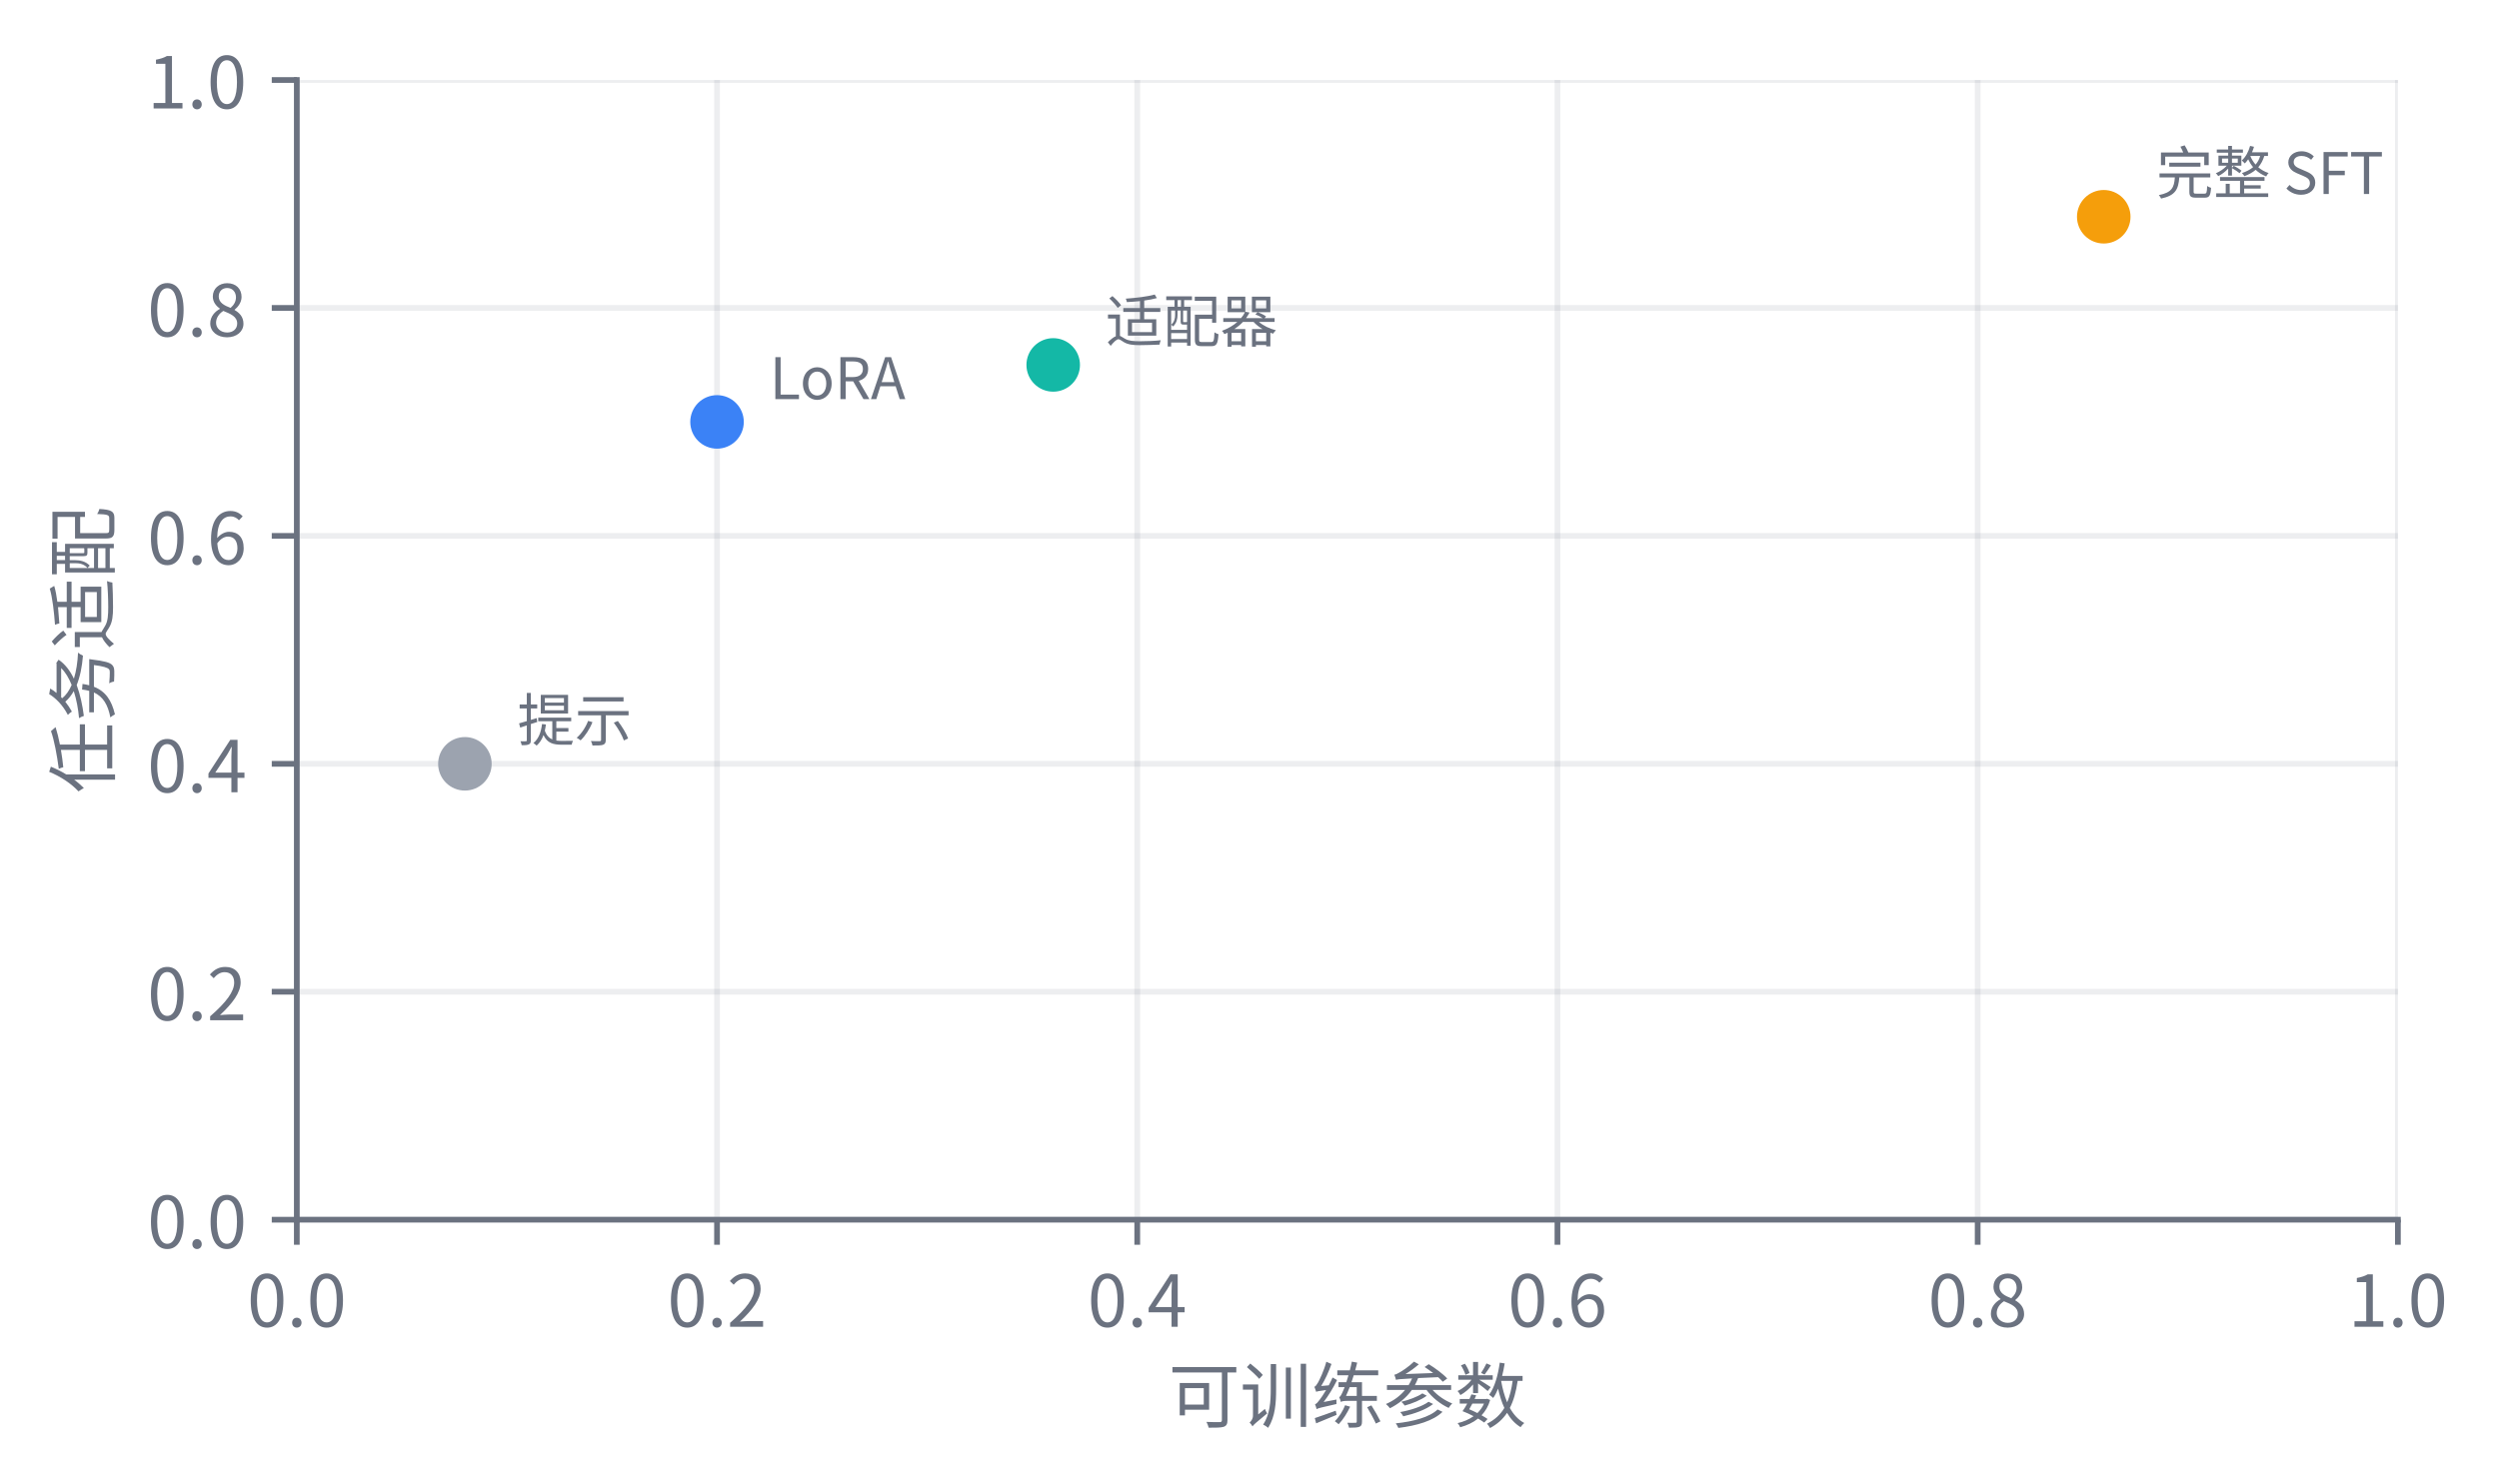
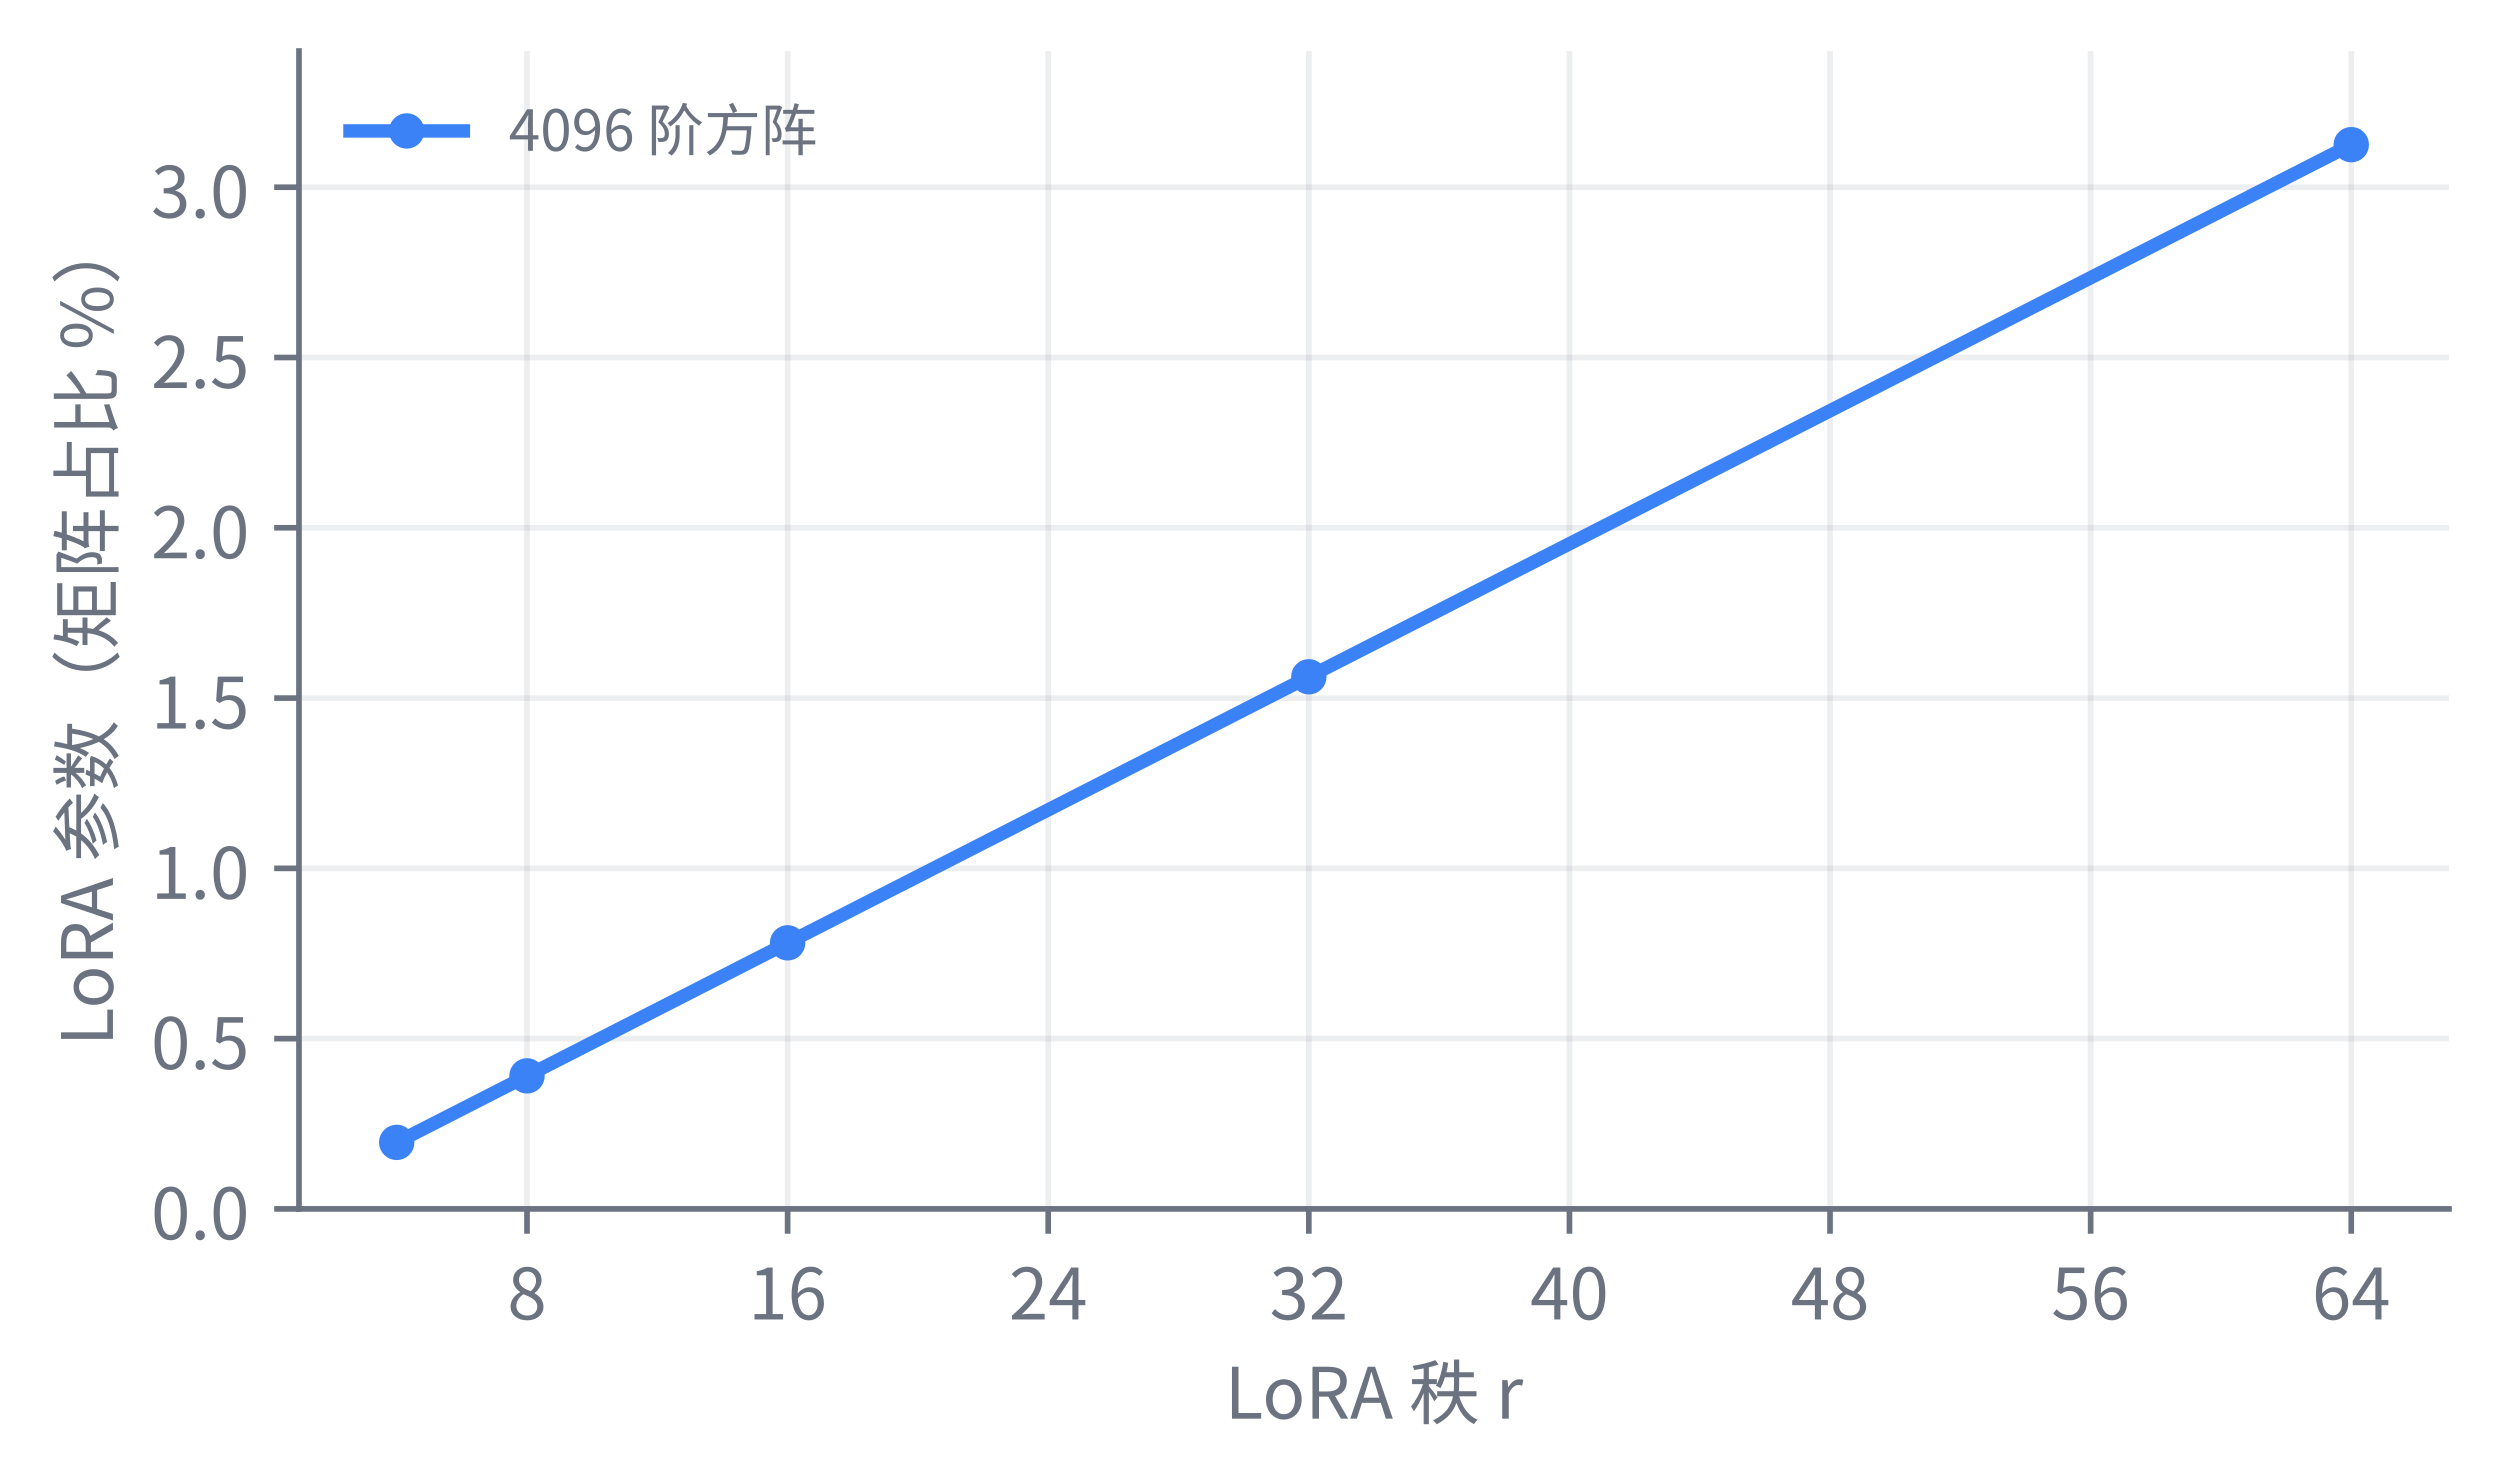
- <svg xmlns="http://www.w3.org/2000/svg" xmlns:xlink="http://www.w3.org/1999/xlink" width="349.156pt" height="207.291pt" viewBox="0 0 349.156 207.291" version="1.1">
+ <svg xmlns="http://www.w3.org/2000/svg" xmlns:xlink="http://www.w3.org/1999/xlink" width="352.8pt" height="208.8pt" viewBox="0 0 352.8 208.8" version="1.1">
  <defs>
    <style type="text/css">*{stroke-linejoin: round; stroke-linecap: butt}</style>
  </defs>
  <g id="figure_1">
    <g id="patch_1">
-       <path d="M 0 207.291  L 349.156 207.291  L 349.156 0  L 0 0  L 0 207.291  z " style="fill: none" />
+       <path d="M 0 208.8 L 352.8 208.8 L 352.8 0 L 0 0 L 0 208.8 z " style="fill: none" />
    </g>
    <g id="axes_1">
      <g id="patch_2">
-         <path d="M 41.47 170.46  L 335.03 170.46  L 335.03 11.18  L 41.47 11.18  L 41.47 170.46  z " style="fill: none" />
+         <path d="M 42.192 170.6 L 345.6 170.6 L 345.6 7.2 L 42.192 7.2 L 42.192 170.6 z " style="fill: none" />
      </g>
      <g id="matplotlib.axis_1">
        <g id="xtick_1">
          <g id="line2d_1">
-             <path d="M 41.47 170.46  L 41.47 11.18  " clip-path="url(#pac0fef71af)" style="fill: none; stroke: #6b7280; stroke-opacity: 0.12; stroke-width: 0.8; stroke-linecap: square" />
+             <path d="M 74.372 170.6 L 74.372 7.2 " clip-path="url(#pa617815338)" style="fill: none; stroke: #6b7280; stroke-opacity: 0.12; stroke-width: 0.8; stroke-linecap: square" />
          </g>
          <g id="line2d_2">
            <defs>
-               <path id="m1724ccbcf5" d="M 0 0  L 0 3.5  " style="stroke: #6b7280; stroke-width: 0.8" />
+               <path id="mca35cafde0" d="M 0 0 L 0 3.5 " style="stroke: #6b7280; stroke-width: 0.8" />
            </defs>
            <g>
-               <use xlink:href="#m1724ccbcf5" x="41.47" y="170.46" style="fill: #6b7280; stroke: #6b7280; stroke-width: 0.8" />
+               <use xlink:href="#mca35cafde0" x="74.372" y="170.6" style="fill: #6b7280; stroke: #6b7280; stroke-width: 0.8" />
            </g>
          </g>
          <g id="text_1">
-             <text style="font-size: 10px; font-family: 'PingFang SC', 'Heiti SC', 'STHeiti', 'Noto Sans CJK SC', 'Microsoft YaHei', 'SimHei', 'Arial Unicode MS', 'DejaVu Sans', sans-serif; text-anchor: middle; fill: #6b7280" x="41.47" y="185.419" transform="rotate(-0 41.47031 185.4191)">0.0</text>
+             <text style="font-size: 10px; font-family: 'PingFang SC', 'Heiti SC', 'STHeiti', 'Noto Sans CJK SC', 'Microsoft YaHei', 'SimHei', 'Arial Unicode MS', 'DejaVu Sans', sans-serif; text-anchor: middle; fill: #6b7280" x="74.372" y="186.2" transform="rotate(-0 74.3718 186.2)">8</text>
          </g>
        </g>
        <g id="xtick_2">
          <g id="line2d_3">
-             <path d="M 100.182 170.46  L 100.182 11.18  " clip-path="url(#pac0fef71af)" style="fill: none; stroke: #6b7280; stroke-opacity: 0.12; stroke-width: 0.8; stroke-linecap: square" />
+             <path d="M 111.149 170.6 L 111.149 7.2 " clip-path="url(#pa617815338)" style="fill: none; stroke: #6b7280; stroke-opacity: 0.12; stroke-width: 0.8; stroke-linecap: square" />
          </g>
          <g id="line2d_4">
            <g>
-               <use xlink:href="#m1724ccbcf5" x="100.182" y="170.46" style="fill: #6b7280; stroke: #6b7280; stroke-width: 0.8" />
+               <use xlink:href="#mca35cafde0" x="111.149" y="170.6" style="fill: #6b7280; stroke: #6b7280; stroke-width: 0.8" />
            </g>
          </g>
          <g id="text_2">
-             <text style="font-size: 10px; font-family: 'PingFang SC', 'Heiti SC', 'STHeiti', 'Noto Sans CJK SC', 'Microsoft YaHei', 'SimHei', 'Arial Unicode MS', 'DejaVu Sans', sans-serif; text-anchor: middle; fill: #6b7280" x="100.182" y="185.419" transform="rotate(-0 100.1823 185.4191)">0.2</text>
+             <text style="font-size: 10px; font-family: 'PingFang SC', 'Heiti SC', 'STHeiti', 'Noto Sans CJK SC', 'Microsoft YaHei', 'SimHei', 'Arial Unicode MS', 'DejaVu Sans', sans-serif; text-anchor: middle; fill: #6b7280" x="111.149" y="186.2" transform="rotate(-0 111.1485 186.2)">16</text>
          </g>
        </g>
        <g id="xtick_3">
          <g id="line2d_5">
-             <path d="M 158.894 170.46  L 158.894 11.18  " clip-path="url(#pac0fef71af)" style="fill: none; stroke: #6b7280; stroke-opacity: 0.12; stroke-width: 0.8; stroke-linecap: square" />
+             <path d="M 147.925 170.6 L 147.925 7.2 " clip-path="url(#pa617815338)" style="fill: none; stroke: #6b7280; stroke-opacity: 0.12; stroke-width: 0.8; stroke-linecap: square" />
          </g>
          <g id="line2d_6">
            <g>
-               <use xlink:href="#m1724ccbcf5" x="158.894" y="170.46" style="fill: #6b7280; stroke: #6b7280; stroke-width: 0.8" />
+               <use xlink:href="#mca35cafde0" x="147.925" y="170.6" style="fill: #6b7280; stroke: #6b7280; stroke-width: 0.8" />
            </g>
          </g>
          <g id="text_3">
-             <text style="font-size: 10px; font-family: 'PingFang SC', 'Heiti SC', 'STHeiti', 'Noto Sans CJK SC', 'Microsoft YaHei', 'SimHei', 'Arial Unicode MS', 'DejaVu Sans', sans-serif; text-anchor: middle; fill: #6b7280" x="158.894" y="185.419" transform="rotate(-0 158.8943 185.4191)">0.4</text>
+             <text style="font-size: 10px; font-family: 'PingFang SC', 'Heiti SC', 'STHeiti', 'Noto Sans CJK SC', 'Microsoft YaHei', 'SimHei', 'Arial Unicode MS', 'DejaVu Sans', sans-serif; text-anchor: middle; fill: #6b7280" x="147.925" y="186.2" transform="rotate(-0 147.9252 186.2)">24</text>
          </g>
        </g>
        <g id="xtick_4">
          <g id="line2d_7">
-             <path d="M 217.606 170.46  L 217.606 11.18  " clip-path="url(#pac0fef71af)" style="fill: none; stroke: #6b7280; stroke-opacity: 0.12; stroke-width: 0.8; stroke-linecap: square" />
+             <path d="M 184.702 170.6 L 184.702 7.2 " clip-path="url(#pa617815338)" style="fill: none; stroke: #6b7280; stroke-opacity: 0.12; stroke-width: 0.8; stroke-linecap: square" />
          </g>
          <g id="line2d_8">
            <g>
-               <use xlink:href="#m1724ccbcf5" x="217.606" y="170.46" style="fill: #6b7280; stroke: #6b7280; stroke-width: 0.8" />
+               <use xlink:href="#mca35cafde0" x="184.702" y="170.6" style="fill: #6b7280; stroke: #6b7280; stroke-width: 0.8" />
            </g>
          </g>
          <g id="text_4">
-             <text style="font-size: 10px; font-family: 'PingFang SC', 'Heiti SC', 'STHeiti', 'Noto Sans CJK SC', 'Microsoft YaHei', 'SimHei', 'Arial Unicode MS', 'DejaVu Sans', sans-serif; text-anchor: middle; fill: #6b7280" x="217.606" y="185.419" transform="rotate(-0 217.6063 185.4191)">0.6</text>
+             <text style="font-size: 10px; font-family: 'PingFang SC', 'Heiti SC', 'STHeiti', 'Noto Sans CJK SC', 'Microsoft YaHei', 'SimHei', 'Arial Unicode MS', 'DejaVu Sans', sans-serif; text-anchor: middle; fill: #6b7280" x="184.702" y="186.2" transform="rotate(-0 184.7019 186.2)">32</text>
          </g>
        </g>
        <g id="xtick_5">
          <g id="line2d_9">
-             <path d="M 276.318 170.46  L 276.318 11.18  " clip-path="url(#pac0fef71af)" style="fill: none; stroke: #6b7280; stroke-opacity: 0.12; stroke-width: 0.8; stroke-linecap: square" />
+             <path d="M 221.479 170.6 L 221.479 7.2 " clip-path="url(#pa617815338)" style="fill: none; stroke: #6b7280; stroke-opacity: 0.12; stroke-width: 0.8; stroke-linecap: square" />
          </g>
          <g id="line2d_10">
            <g>
-               <use xlink:href="#m1724ccbcf5" x="276.318" y="170.46" style="fill: #6b7280; stroke: #6b7280; stroke-width: 0.8" />
+               <use xlink:href="#mca35cafde0" x="221.479" y="170.6" style="fill: #6b7280; stroke: #6b7280; stroke-width: 0.8" />
            </g>
          </g>
          <g id="text_5">
-             <text style="font-size: 10px; font-family: 'PingFang SC', 'Heiti SC', 'STHeiti', 'Noto Sans CJK SC', 'Microsoft YaHei', 'SimHei', 'Arial Unicode MS', 'DejaVu Sans', sans-serif; text-anchor: middle; fill: #6b7280" x="276.318" y="185.419" transform="rotate(-0 276.3183 185.4191)">0.8</text>
+             <text style="font-size: 10px; font-family: 'PingFang SC', 'Heiti SC', 'STHeiti', 'Noto Sans CJK SC', 'Microsoft YaHei', 'SimHei', 'Arial Unicode MS', 'DejaVu Sans', sans-serif; text-anchor: middle; fill: #6b7280" x="221.479" y="186.2" transform="rotate(-0 221.4786 186.2)">40</text>
          </g>
        </g>
        <g id="xtick_6">
          <g id="line2d_11">
-             <path d="M 335.03 170.46  L 335.03 11.18  " clip-path="url(#pac0fef71af)" style="fill: none; stroke: #6b7280; stroke-opacity: 0.12; stroke-width: 0.8; stroke-linecap: square" />
+             <path d="M 258.255 170.6 L 258.255 7.2 " clip-path="url(#pa617815338)" style="fill: none; stroke: #6b7280; stroke-opacity: 0.12; stroke-width: 0.8; stroke-linecap: square" />
          </g>
          <g id="line2d_12">
            <g>
-               <use xlink:href="#m1724ccbcf5" x="335.03" y="170.46" style="fill: #6b7280; stroke: #6b7280; stroke-width: 0.8" />
+               <use xlink:href="#mca35cafde0" x="258.255" y="170.6" style="fill: #6b7280; stroke: #6b7280; stroke-width: 0.8" />
            </g>
          </g>
          <g id="text_6">
-             <text style="font-size: 10px; font-family: 'PingFang SC', 'Heiti SC', 'STHeiti', 'Noto Sans CJK SC', 'Microsoft YaHei', 'SimHei', 'Arial Unicode MS', 'DejaVu Sans', sans-serif; text-anchor: middle; fill: #6b7280" x="335.03" y="185.419" transform="rotate(-0 335.0303 185.4191)">1.0</text>
-           </g>
-         </g>
-         <g id="text_7">
-           <text style="font-size: 10px; font-family: 'PingFang SC', 'Heiti SC', 'STHeiti', 'Noto Sans CJK SC', 'Microsoft YaHei', 'SimHei', 'Arial Unicode MS', 'DejaVu Sans', sans-serif; text-anchor: middle; fill: #6b7280" x="188.25" y="198.75" transform="rotate(-0 188.2503 198.7503)">可训练参数</text>
+             <text style="font-size: 10px; font-family: 'PingFang SC', 'Heiti SC', 'STHeiti', 'Noto Sans CJK SC', 'Microsoft YaHei', 'SimHei', 'Arial Unicode MS', 'DejaVu Sans', sans-serif; text-anchor: middle; fill: #6b7280" x="258.255" y="186.2" transform="rotate(-0 258.2553 186.2)">48</text>
+           </g>
+         </g>
+         <g id="xtick_7">
+           <g id="line2d_13">
+             <path d="M 295.032 170.6 L 295.032 7.2 " clip-path="url(#pa617815338)" style="fill: none; stroke: #6b7280; stroke-opacity: 0.12; stroke-width: 0.8; stroke-linecap: square" />
+           </g>
+           <g id="line2d_14">
+             <g>
+               <use xlink:href="#mca35cafde0" x="295.032" y="170.6" style="fill: #6b7280; stroke: #6b7280; stroke-width: 0.8" />
+             </g>
+           </g>
+           <g id="text_7">
+             <text style="font-size: 10px; font-family: 'PingFang SC', 'Heiti SC', 'STHeiti', 'Noto Sans CJK SC', 'Microsoft YaHei', 'SimHei', 'Arial Unicode MS', 'DejaVu Sans', sans-serif; text-anchor: middle; fill: #6b7280" x="295.032" y="186.2" transform="rotate(-0 295.032 186.2)">56</text>
+           </g>
+         </g>
+         <g id="xtick_8">
+           <g id="line2d_15">
+             <path d="M 331.809 170.6 L 331.809 7.2 " clip-path="url(#pa617815338)" style="fill: none; stroke: #6b7280; stroke-opacity: 0.12; stroke-width: 0.8; stroke-linecap: square" />
+           </g>
+           <g id="line2d_16">
+             <g>
+               <use xlink:href="#mca35cafde0" x="331.809" y="170.6" style="fill: #6b7280; stroke: #6b7280; stroke-width: 0.8" />
+             </g>
+           </g>
+           <g id="text_8">
+             <text style="font-size: 10px; font-family: 'PingFang SC', 'Heiti SC', 'STHeiti', 'Noto Sans CJK SC', 'Microsoft YaHei', 'SimHei', 'Arial Unicode MS', 'DejaVu Sans', sans-serif; text-anchor: middle; fill: #6b7280" x="331.809" y="186.2" transform="rotate(-0 331.8087 186.2)">64</text>
+           </g>
+         </g>
+         <g id="text_9">
+           <text style="font-size: 10px; font-family: 'PingFang SC', 'Heiti SC', 'STHeiti', 'Noto Sans CJK SC', 'Microsoft YaHei', 'SimHei', 'Arial Unicode MS', 'DejaVu Sans', sans-serif; text-anchor: middle; fill: #6b7280" x="193.896" y="200.2" transform="rotate(-0 193.8961 200.2)">LoRA 秩 r</text>
        </g>
      </g>
      <g id="matplotlib.axis_2">
        <g id="ytick_1">
-           <g id="line2d_13">
-             <path d="M 41.47 170.46  L 335.03 170.46  " clip-path="url(#pac0fef71af)" style="fill: none; stroke: #6b7280; stroke-opacity: 0.12; stroke-width: 0.8; stroke-linecap: square" />
-           </g>
-           <g id="line2d_14">
+           <g id="line2d_17">
+             <path d="M 42.192 170.6 L 345.6 170.6 " clip-path="url(#pa617815338)" style="fill: none; stroke: #6b7280; stroke-opacity: 0.12; stroke-width: 0.8; stroke-linecap: square" />
+           </g>
+           <g id="line2d_18">
            <defs>
-               <path id="m127e3d19bd" d="M 0 0  L -3.5 0  " style="stroke: #6b7280; stroke-width: 0.8" />
+               <path id="m11a356778e" d="M 0 0 L -3.5 0 " style="stroke: #6b7280; stroke-width: 0.8" />
            </defs>
            <g>
-               <use xlink:href="#m127e3d19bd" x="41.47" y="170.46" style="fill: #6b7280; stroke: #6b7280; stroke-width: 0.8" />
-             </g>
-           </g>
-           <g id="text_8">
-             <text style="font-size: 10px; font-family: 'PingFang SC', 'Heiti SC', 'STHeiti', 'Noto Sans CJK SC', 'Microsoft YaHei', 'SimHei', 'Arial Unicode MS', 'DejaVu Sans', sans-serif; text-anchor: end; fill: #6b7280" x="34.47" y="174.439" transform="rotate(-0 34.47031 174.4394)">0.0</text>
+               <use xlink:href="#m11a356778e" x="42.192" y="170.6" style="fill: #6b7280; stroke: #6b7280; stroke-width: 0.8" />
+             </g>
+           </g>
+           <g id="text_10">
+             <text style="font-size: 10px; font-family: 'PingFang SC', 'Heiti SC', 'STHeiti', 'Noto Sans CJK SC', 'Microsoft YaHei', 'SimHei', 'Arial Unicode MS', 'DejaVu Sans', sans-serif; text-anchor: end; fill: #6b7280" x="35.192" y="174.9" transform="rotate(-0 35.19219 174.9)">0.0</text>
          </g>
        </g>
        <g id="ytick_2">
-           <g id="line2d_15">
-             <path d="M 41.47 138.604  L 335.03 138.604  " clip-path="url(#pac0fef71af)" style="fill: none; stroke: #6b7280; stroke-opacity: 0.12; stroke-width: 0.8; stroke-linecap: square" />
-           </g>
-           <g id="line2d_16">
-             <g>
-               <use xlink:href="#m127e3d19bd" x="41.47" y="138.604" style="fill: #6b7280; stroke: #6b7280; stroke-width: 0.8" />
-             </g>
-           </g>
-           <g id="text_9">
-             <text style="font-size: 10px; font-family: 'PingFang SC', 'Heiti SC', 'STHeiti', 'Noto Sans CJK SC', 'Microsoft YaHei', 'SimHei', 'Arial Unicode MS', 'DejaVu Sans', sans-serif; text-anchor: end; fill: #6b7280" x="34.47" y="142.583" transform="rotate(-0 34.47031 142.5834)">0.2</text>
+           <g id="line2d_19">
+             <path d="M 42.192 146.571 L 345.6 146.571 " clip-path="url(#pa617815338)" style="fill: none; stroke: #6b7280; stroke-opacity: 0.12; stroke-width: 0.8; stroke-linecap: square" />
+           </g>
+           <g id="line2d_20">
+             <g>
+               <use xlink:href="#m11a356778e" x="42.192" y="146.571" style="fill: #6b7280; stroke: #6b7280; stroke-width: 0.8" />
+             </g>
+           </g>
+           <g id="text_11">
+             <text style="font-size: 10px; font-family: 'PingFang SC', 'Heiti SC', 'STHeiti', 'Noto Sans CJK SC', 'Microsoft YaHei', 'SimHei', 'Arial Unicode MS', 'DejaVu Sans', sans-serif; text-anchor: end; fill: #6b7280" x="35.192" y="150.871" transform="rotate(-0 35.19219 150.8706)">0.5</text>
          </g>
        </g>
        <g id="ytick_3">
-           <g id="line2d_17">
-             <path d="M 41.47 106.748  L 335.03 106.748  " clip-path="url(#pac0fef71af)" style="fill: none; stroke: #6b7280; stroke-opacity: 0.12; stroke-width: 0.8; stroke-linecap: square" />
-           </g>
-           <g id="line2d_18">
-             <g>
-               <use xlink:href="#m127e3d19bd" x="41.47" y="106.748" style="fill: #6b7280; stroke: #6b7280; stroke-width: 0.8" />
-             </g>
-           </g>
-           <g id="text_10">
-             <text style="font-size: 10px; font-family: 'PingFang SC', 'Heiti SC', 'STHeiti', 'Noto Sans CJK SC', 'Microsoft YaHei', 'SimHei', 'Arial Unicode MS', 'DejaVu Sans', sans-serif; text-anchor: end; fill: #6b7280" x="34.47" y="110.727" transform="rotate(-0 34.47031 110.7274)">0.4</text>
+           <g id="line2d_21">
+             <path d="M 42.192 122.541 L 345.6 122.541 " clip-path="url(#pa617815338)" style="fill: none; stroke: #6b7280; stroke-opacity: 0.12; stroke-width: 0.8; stroke-linecap: square" />
+           </g>
+           <g id="line2d_22">
+             <g>
+               <use xlink:href="#m11a356778e" x="42.192" y="122.541" style="fill: #6b7280; stroke: #6b7280; stroke-width: 0.8" />
+             </g>
+           </g>
+           <g id="text_12">
+             <text style="font-size: 10px; font-family: 'PingFang SC', 'Heiti SC', 'STHeiti', 'Noto Sans CJK SC', 'Microsoft YaHei', 'SimHei', 'Arial Unicode MS', 'DejaVu Sans', sans-serif; text-anchor: end; fill: #6b7280" x="35.192" y="126.841" transform="rotate(-0 35.19219 126.8412)">1.0</text>
          </g>
        </g>
        <g id="ytick_4">
-           <g id="line2d_19">
-             <path d="M 41.47 74.892  L 335.03 74.892  " clip-path="url(#pac0fef71af)" style="fill: none; stroke: #6b7280; stroke-opacity: 0.12; stroke-width: 0.8; stroke-linecap: square" />
-           </g>
-           <g id="line2d_20">
-             <g>
-               <use xlink:href="#m127e3d19bd" x="41.47" y="74.892" style="fill: #6b7280; stroke: #6b7280; stroke-width: 0.8" />
-             </g>
-           </g>
-           <g id="text_11">
-             <text style="font-size: 10px; font-family: 'PingFang SC', 'Heiti SC', 'STHeiti', 'Noto Sans CJK SC', 'Microsoft YaHei', 'SimHei', 'Arial Unicode MS', 'DejaVu Sans', sans-serif; text-anchor: end; fill: #6b7280" x="34.47" y="78.871" transform="rotate(-0 34.47031 78.87138)">0.6</text>
+           <g id="line2d_23">
+             <path d="M 42.192 98.512 L 345.6 98.512 " clip-path="url(#pa617815338)" style="fill: none; stroke: #6b7280; stroke-opacity: 0.12; stroke-width: 0.8; stroke-linecap: square" />
+           </g>
+           <g id="line2d_24">
+             <g>
+               <use xlink:href="#m11a356778e" x="42.192" y="98.512" style="fill: #6b7280; stroke: #6b7280; stroke-width: 0.8" />
+             </g>
+           </g>
+           <g id="text_13">
+             <text style="font-size: 10px; font-family: 'PingFang SC', 'Heiti SC', 'STHeiti', 'Noto Sans CJK SC', 'Microsoft YaHei', 'SimHei', 'Arial Unicode MS', 'DejaVu Sans', sans-serif; text-anchor: end; fill: #6b7280" x="35.192" y="102.812" transform="rotate(-0 35.19219 102.8118)">1.5</text>
          </g>
        </g>
        <g id="ytick_5">
-           <g id="line2d_21">
-             <path d="M 41.47 43.036  L 335.03 43.036  " clip-path="url(#pac0fef71af)" style="fill: none; stroke: #6b7280; stroke-opacity: 0.12; stroke-width: 0.8; stroke-linecap: square" />
-           </g>
-           <g id="line2d_22">
-             <g>
-               <use xlink:href="#m127e3d19bd" x="41.47" y="43.036" style="fill: #6b7280; stroke: #6b7280; stroke-width: 0.8" />
-             </g>
-           </g>
-           <g id="text_12">
-             <text style="font-size: 10px; font-family: 'PingFang SC', 'Heiti SC', 'STHeiti', 'Noto Sans CJK SC', 'Microsoft YaHei', 'SimHei', 'Arial Unicode MS', 'DejaVu Sans', sans-serif; text-anchor: end; fill: #6b7280" x="34.47" y="47.015" transform="rotate(-0 34.47031 47.01537)">0.8</text>
+           <g id="line2d_25">
+             <path d="M 42.192 74.482 L 345.6 74.482 " clip-path="url(#pa617815338)" style="fill: none; stroke: #6b7280; stroke-opacity: 0.12; stroke-width: 0.8; stroke-linecap: square" />
+           </g>
+           <g id="line2d_26">
+             <g>
+               <use xlink:href="#m11a356778e" x="42.192" y="74.482" style="fill: #6b7280; stroke: #6b7280; stroke-width: 0.8" />
+             </g>
+           </g>
+           <g id="text_14">
+             <text style="font-size: 10px; font-family: 'PingFang SC', 'Heiti SC', 'STHeiti', 'Noto Sans CJK SC', 'Microsoft YaHei', 'SimHei', 'Arial Unicode MS', 'DejaVu Sans', sans-serif; text-anchor: end; fill: #6b7280" x="35.192" y="78.782" transform="rotate(-0 35.19219 78.78235)">2.0</text>
          </g>
        </g>
        <g id="ytick_6">
-           <g id="line2d_23">
-             <path d="M 41.47 11.18  L 335.03 11.18  " clip-path="url(#pac0fef71af)" style="fill: none; stroke: #6b7280; stroke-opacity: 0.12; stroke-width: 0.8; stroke-linecap: square" />
-           </g>
-           <g id="line2d_24">
-             <g>
-               <use xlink:href="#m127e3d19bd" x="41.47" y="11.18" style="fill: #6b7280; stroke: #6b7280; stroke-width: 0.8" />
-             </g>
-           </g>
-           <g id="text_13">
-             <text style="font-size: 10px; font-family: 'PingFang SC', 'Heiti SC', 'STHeiti', 'Noto Sans CJK SC', 'Microsoft YaHei', 'SimHei', 'Arial Unicode MS', 'DejaVu Sans', sans-serif; text-anchor: end; fill: #6b7280" x="34.47" y="15.159" transform="rotate(-0 34.47031 15.15938)">1.0</text>
-           </g>
-         </g>
-         <g id="text_14">
-           <text style="font-size: 10px; font-family: 'PingFang SC', 'Heiti SC', 'STHeiti', 'Noto Sans CJK SC', 'Microsoft YaHei', 'SimHei', 'Arial Unicode MS', 'DejaVu Sans', sans-serif; text-anchor: middle; fill: #6b7280" x="15.278" y="90.82" transform="rotate(-90 15.27812 90.81969)">任务适配</text>
+           <g id="line2d_27">
+             <path d="M 42.192 50.453 L 345.6 50.453 " clip-path="url(#pa617815338)" style="fill: none; stroke: #6b7280; stroke-opacity: 0.12; stroke-width: 0.8; stroke-linecap: square" />
+           </g>
+           <g id="line2d_28">
+             <g>
+               <use xlink:href="#m11a356778e" x="42.192" y="50.453" style="fill: #6b7280; stroke: #6b7280; stroke-width: 0.8" />
+             </g>
+           </g>
+           <g id="text_15">
+             <text style="font-size: 10px; font-family: 'PingFang SC', 'Heiti SC', 'STHeiti', 'Noto Sans CJK SC', 'Microsoft YaHei', 'SimHei', 'Arial Unicode MS', 'DejaVu Sans', sans-serif; text-anchor: end; fill: #6b7280" x="35.192" y="54.753" transform="rotate(-0 35.19219 54.75294)">2.5</text>
+           </g>
+         </g>
+         <g id="ytick_7">
+           <g id="line2d_29">
+             <path d="M 42.192 26.424 L 345.6 26.424 " clip-path="url(#pa617815338)" style="fill: none; stroke: #6b7280; stroke-opacity: 0.12; stroke-width: 0.8; stroke-linecap: square" />
+           </g>
+           <g id="line2d_30">
+             <g>
+               <use xlink:href="#m11a356778e" x="42.192" y="26.424" style="fill: #6b7280; stroke: #6b7280; stroke-width: 0.8" />
+             </g>
+           </g>
+           <g id="text_16">
+             <text style="font-size: 10px; font-family: 'PingFang SC', 'Heiti SC', 'STHeiti', 'Noto Sans CJK SC', 'Microsoft YaHei', 'SimHei', 'Arial Unicode MS', 'DejaVu Sans', sans-serif; text-anchor: end; fill: #6b7280" x="35.192" y="30.724" transform="rotate(-0 35.19219 30.72353)">3.0</text>
+           </g>
+         </g>
+         <g id="text_17">
+           <text style="font-size: 10px; font-family: 'PingFang SC', 'Heiti SC', 'STHeiti', 'Noto Sans CJK SC', 'Microsoft YaHei', 'SimHei', 'Arial Unicode MS', 'DejaVu Sans', sans-serif; text-anchor: middle; fill: #6b7280" x="15.941" y="88.9" transform="rotate(-90 15.94063 88.9)">LoRA 参数（矩阵占比 %）</text>
+         </g>
+       </g>
+       <g id="line2d_31">
+         <path d="M 55.983 161.214 L 74.372 151.827 L 111.149 133.054 L 184.702 95.508 L 331.809 20.416 " clip-path="url(#pa617815338)" style="fill: none; stroke: #3b82f6; stroke-width: 1.9; stroke-linecap: square" />
+         <defs>
+           <path id="mcb07332ba4" d="M 0 2 C 0.53 2 1.039 1.789 1.414 1.414 C 1.789 1.039 2 0.53 2 0 C 2 -0.53 1.789 -1.039 1.414 -1.414 C 1.039 -1.789 0.53 -2 0 -2 C -0.53 -2 -1.039 -1.789 -1.414 -1.414 C -1.789 -1.039 -2 -0.53 -2 0 C -2 0.53 -1.789 1.039 -1.414 1.414 C -1.039 1.789 -0.53 2 0 2 z " style="stroke: #3b82f6" />
+         </defs>
+         <g clip-path="url(#pa617815338)">
+           <use xlink:href="#mcb07332ba4" x="55.983" y="161.214" style="fill: #3b82f6; stroke: #3b82f6" />
+           <use xlink:href="#mcb07332ba4" x="74.372" y="151.827" style="fill: #3b82f6; stroke: #3b82f6" />
+           <use xlink:href="#mcb07332ba4" x="111.149" y="133.054" style="fill: #3b82f6; stroke: #3b82f6" />
+           <use xlink:href="#mcb07332ba4" x="184.702" y="95.508" style="fill: #3b82f6; stroke: #3b82f6" />
+           <use xlink:href="#mcb07332ba4" x="331.809" y="20.416" style="fill: #3b82f6; stroke: #3b82f6" />
        </g>
      </g>
      <g id="patch_3">
-         <path d="M 41.47 170.46  L 41.47 11.18  " style="fill: none; stroke: #6b7280; stroke-width: 0.8; stroke-linejoin: miter; stroke-linecap: square" />
+         <path d="M 42.192 170.6 L 42.192 7.2 " style="fill: none; stroke: #6b7280; stroke-width: 0.8; stroke-linejoin: miter; stroke-linecap: square" />
      </g>
      <g id="patch_4">
-         <path d="M 41.47 170.46  L 335.03 170.46  " style="fill: none; stroke: #6b7280; stroke-width: 0.8; stroke-linejoin: miter; stroke-linecap: square" />
-       </g>
-       <g id="PathCollection_1">
-         <defs>
-           <path id="m782697d14b" d="M 0 3.24  C 0.859 3.24 1.684 2.899 2.291 2.291  C 2.899 1.684 3.24 0.859 3.24 0  C 3.24 -0.859 2.899 -1.684 2.291 -2.291  C 1.684 -2.899 0.859 -3.24 0 -3.24  C -0.859 -3.24 -1.684 -2.899 -2.291 -2.291  C -2.899 -1.684 -3.24 -0.859 -3.24 0  C -3.24 0.859 -2.899 1.684 -2.291 2.291  C -1.684 2.899 -0.859 3.24 0 3.24  z " style="stroke: #9ca3af" />
-         </defs>
-         <g clip-path="url(#pac0fef71af)">
-           <use xlink:href="#m782697d14b" x="64.955" y="106.748" style="fill: #9ca3af; stroke: #9ca3af" />
-         </g>
-       </g>
-       <g id="text_15">
-         <text style="font-size: 8px; font-family: 'PingFang SC', 'Heiti SC', 'STHeiti', 'Noto Sans CJK SC', 'Microsoft YaHei', 'SimHei', 'Arial Unicode MS', 'DejaVu Sans', sans-serif; text-anchor: start; fill: #6b7280" x="72.294" y="103.562" transform="rotate(-0 72.29411 103.5621)">提示</text>
-       </g>
-       <g id="PathCollection_2">
-         <defs>
-           <path id="mba8e5ac12a" d="M 0 3.24  C 0.859 3.24 1.684 2.899 2.291 2.291  C 2.899 1.684 3.24 0.859 3.24 0  C 3.24 -0.859 2.899 -1.684 2.291 -2.291  C 1.684 -2.899 0.859 -3.24 0 -3.24  C -0.859 -3.24 -1.684 -2.899 -2.291 -2.291  C -2.899 -1.684 -3.24 -0.859 -3.24 0  C -3.24 0.859 -2.899 1.684 -2.291 2.291  C -1.684 2.899 -0.859 3.24 0 3.24  z " style="stroke: #3b82f6" />
-         </defs>
-         <g clip-path="url(#pac0fef71af)">
-           <use xlink:href="#mba8e5ac12a" x="100.182" y="58.964" style="fill: #3b82f6; stroke: #3b82f6" />
-         </g>
-       </g>
-       <g id="text_16">
-         <text style="font-size: 8px; font-family: 'PingFang SC', 'Heiti SC', 'STHeiti', 'Noto Sans CJK SC', 'Microsoft YaHei', 'SimHei', 'Arial Unicode MS', 'DejaVu Sans', sans-serif; text-anchor: start; fill: #6b7280" x="107.521" y="55.778" transform="rotate(-0 107.5213 55.77809)">LoRA</text>
-       </g>
-       <g id="PathCollection_3">
-         <defs>
-           <path id="md7996a8e76" d="M 0 3.24  C 0.859 3.24 1.684 2.899 2.291 2.291  C 2.899 1.684 3.24 0.859 3.24 0  C 3.24 -0.859 2.899 -1.684 2.291 -2.291  C 1.684 -2.899 0.859 -3.24 0 -3.24  C -0.859 -3.24 -1.684 -2.899 -2.291 -2.291  C -2.899 -1.684 -3.24 -0.859 -3.24 0  C -3.24 0.859 -2.899 1.684 -2.291 2.291  C -1.684 2.899 -0.859 3.24 0 3.24  z " style="stroke: #14b8a6" />
-         </defs>
-         <g clip-path="url(#pac0fef71af)">
-           <use xlink:href="#md7996a8e76" x="147.152" y="51" style="fill: #14b8a6; stroke: #14b8a6" />
-         </g>
-       </g>
-       <g id="text_17">
-         <text style="font-size: 8px; font-family: 'PingFang SC', 'Heiti SC', 'STHeiti', 'Noto Sans CJK SC', 'Microsoft YaHei', 'SimHei', 'Arial Unicode MS', 'DejaVu Sans', sans-serif; text-anchor: start; fill: #6b7280" x="154.491" y="47.814" transform="rotate(-0 154.4909 47.81409)">适配器</text>
-       </g>
-       <g id="PathCollection_4">
-         <defs>
-           <path id="m6173df0b38" d="M 0 3.24  C 0.859 3.24 1.684 2.899 2.291 2.291  C 2.899 1.684 3.24 0.859 3.24 0  C 3.24 -0.859 2.899 -1.684 2.291 -2.291  C 1.684 -2.899 0.859 -3.24 0 -3.24  C -0.859 -3.24 -1.684 -2.899 -2.291 -2.291  C -2.899 -1.684 -3.24 -0.859 -3.24 0  C -3.24 0.859 -2.899 1.684 -2.291 2.291  C -1.684 2.899 -0.859 3.24 0 3.24  z " style="stroke: #f59e0b" />
-         </defs>
-         <g clip-path="url(#pac0fef71af)">
-           <use xlink:href="#m6173df0b38" x="293.932" y="30.293" style="fill: #f59e0b; stroke: #f59e0b" />
-         </g>
-       </g>
-       <g id="text_18">
-         <text style="font-size: 8px; font-family: 'PingFang SC', 'Heiti SC', 'STHeiti', 'Noto Sans CJK SC', 'Microsoft YaHei', 'SimHei', 'Arial Unicode MS', 'DejaVu Sans', sans-serif; text-anchor: start; fill: #6b7280" x="301.271" y="27.108" transform="rotate(-0 301.2709 27.10769)">完整 SFT</text>
+         <path d="M 42.192 170.6 L 345.6 170.6 " style="fill: none; stroke: #6b7280; stroke-width: 0.8; stroke-linejoin: miter; stroke-linecap: square" />
+       </g>
+       <g id="legend_1">
+         <g id="line2d_32">
+           <path d="M 49.392 18.48 L 57.392 18.48 L 65.392 18.48 " style="fill: none; stroke: #3b82f6; stroke-width: 1.9; stroke-linecap: square" />
+           <g>
+             <use xlink:href="#mcb07332ba4" x="57.392" y="18.48" style="fill: #3b82f6; stroke: #3b82f6" />
+           </g>
+         </g>
+         <g id="text_18">
+           <text style="font-size: 8px; font-family: 'PingFang SC', 'Heiti SC', 'STHeiti', 'Noto Sans CJK SC', 'Microsoft YaHei', 'SimHei', 'Arial Unicode MS', 'DejaVu Sans', sans-serif; text-anchor: start; fill: #6b7280" x="71.792" y="21.28" transform="rotate(-0 71.79219 21.28)">4096 阶方阵</text>
+         </g>
      </g>
    </g>
  </g>
  <defs>
-     <clipPath id="pac0fef71af">
-       <rect x="41.47" y="11.18" width="293.56" height="159.28" />
+     <clipPath id="pa617815338">
+       <rect x="42.192" y="7.2" width="303.408" height="163.4" />
    </clipPath>
  </defs>
</svg>
